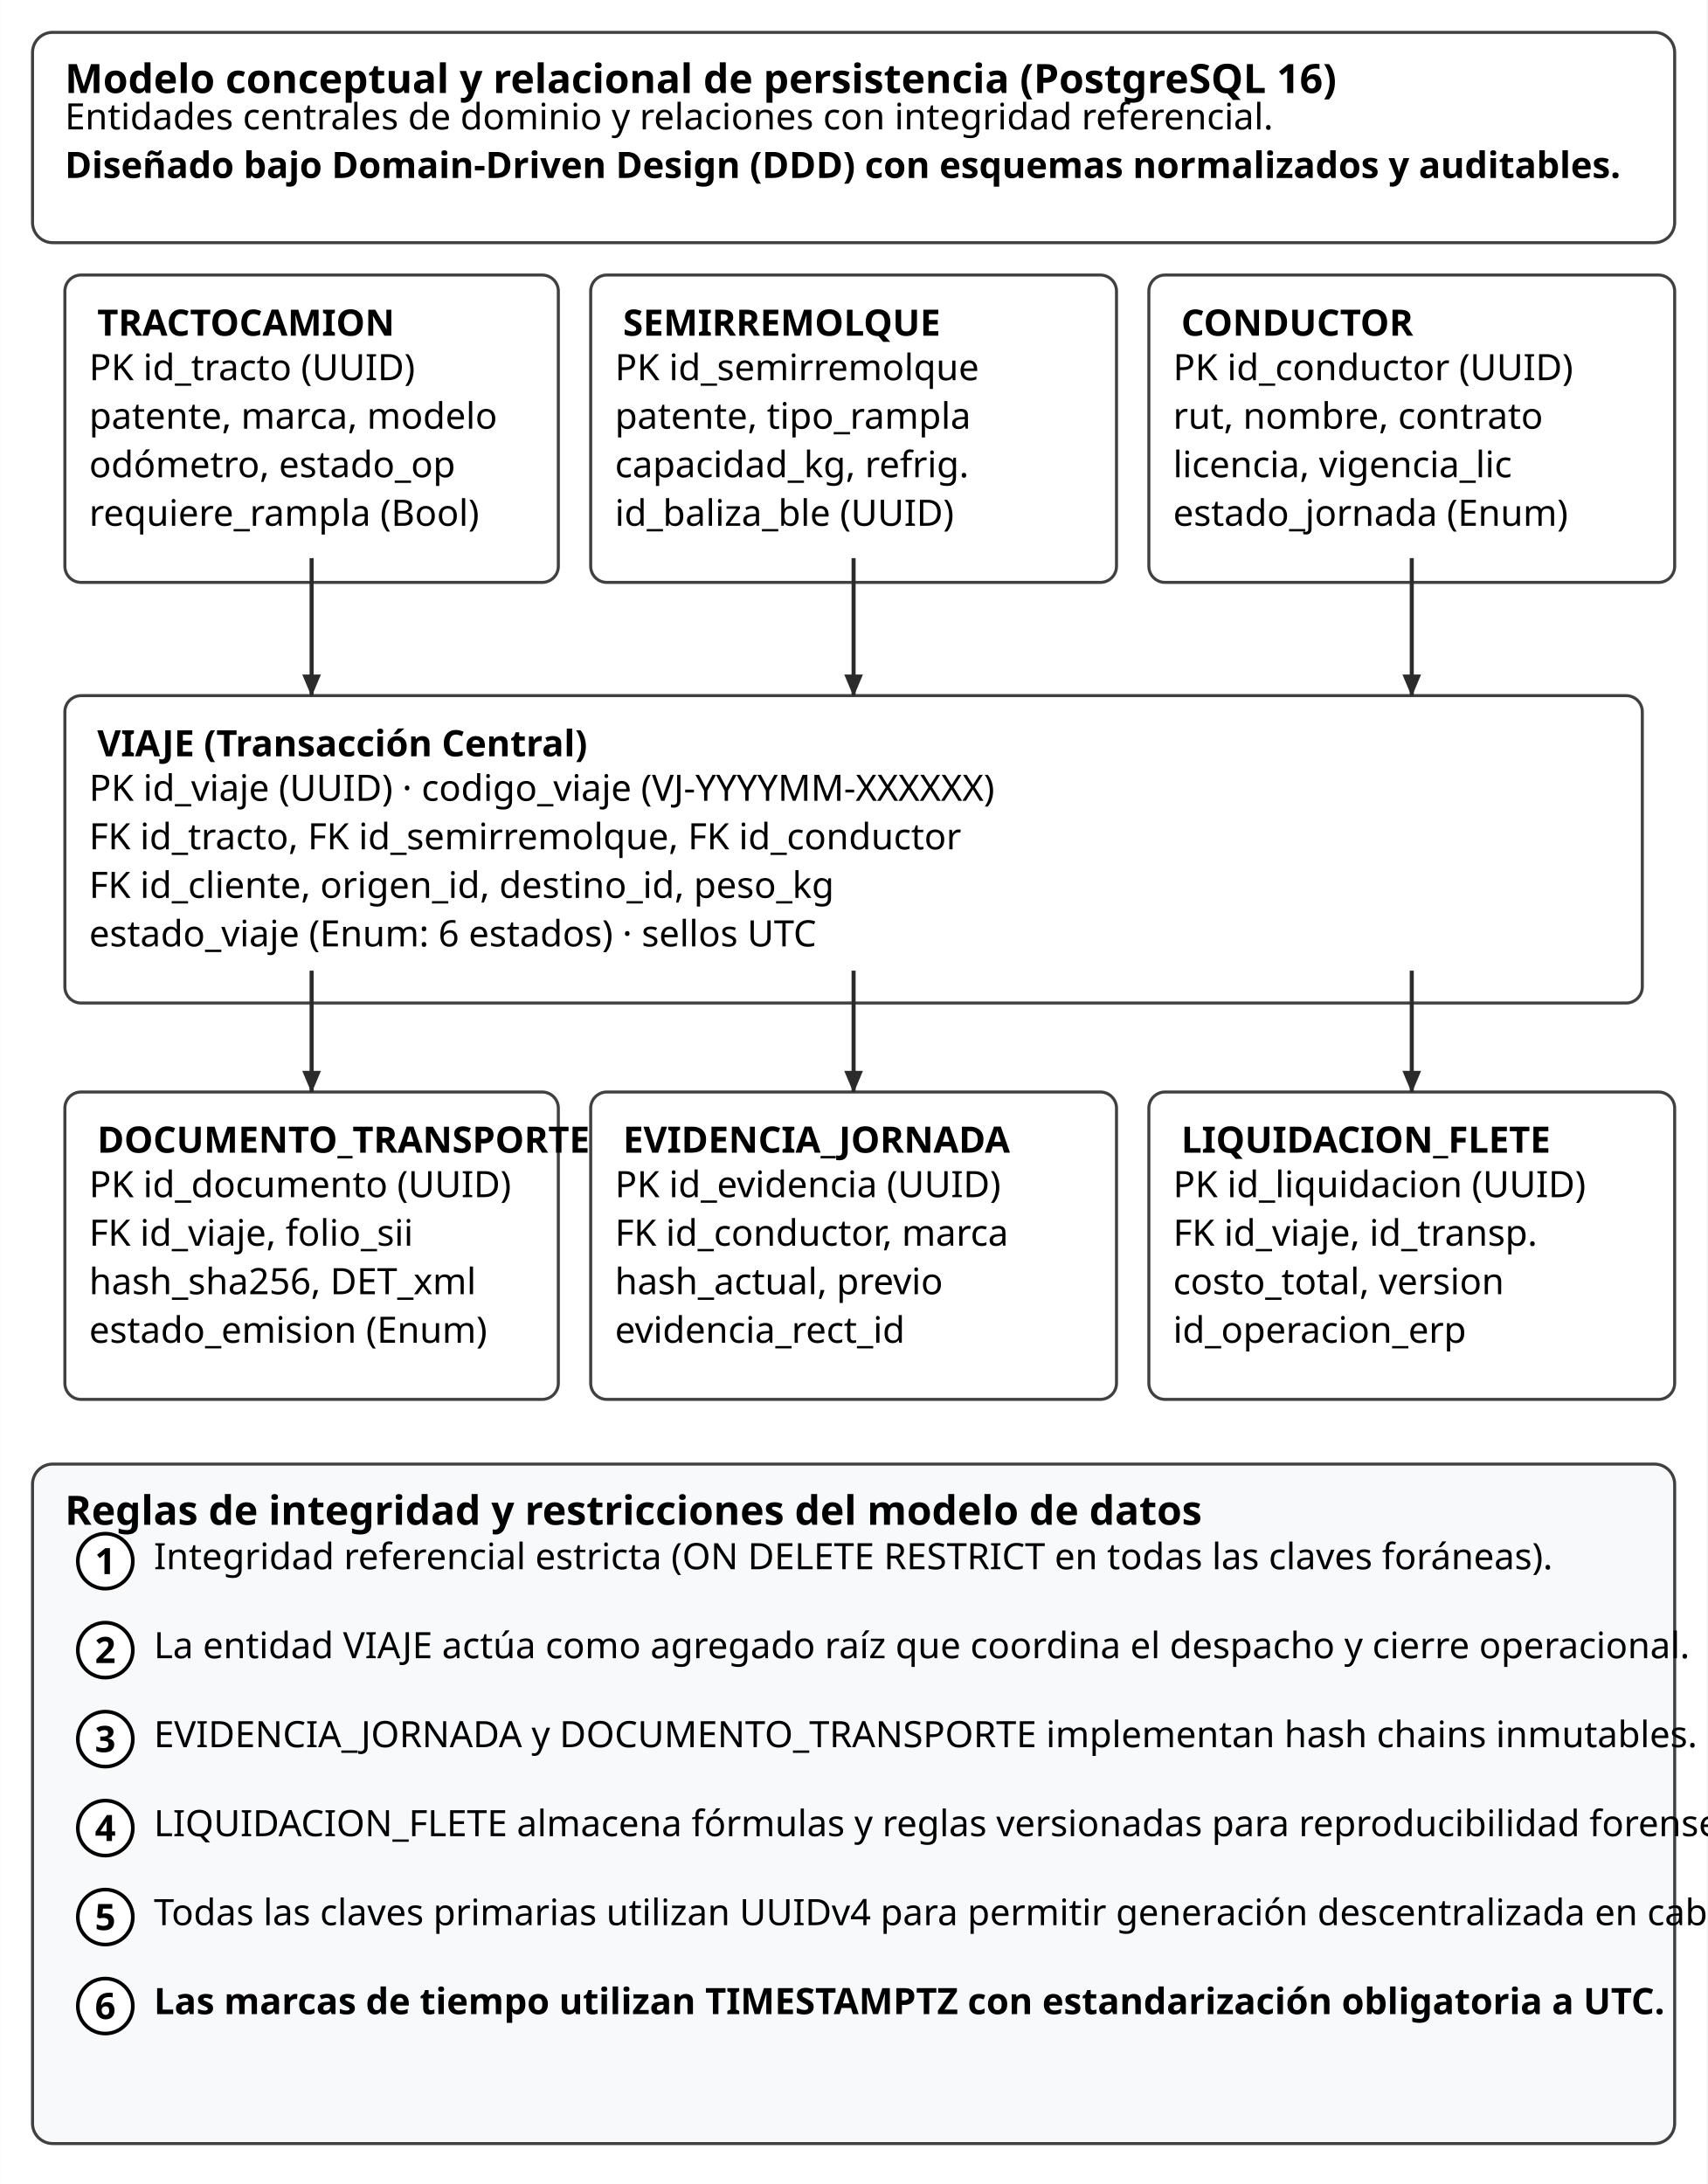
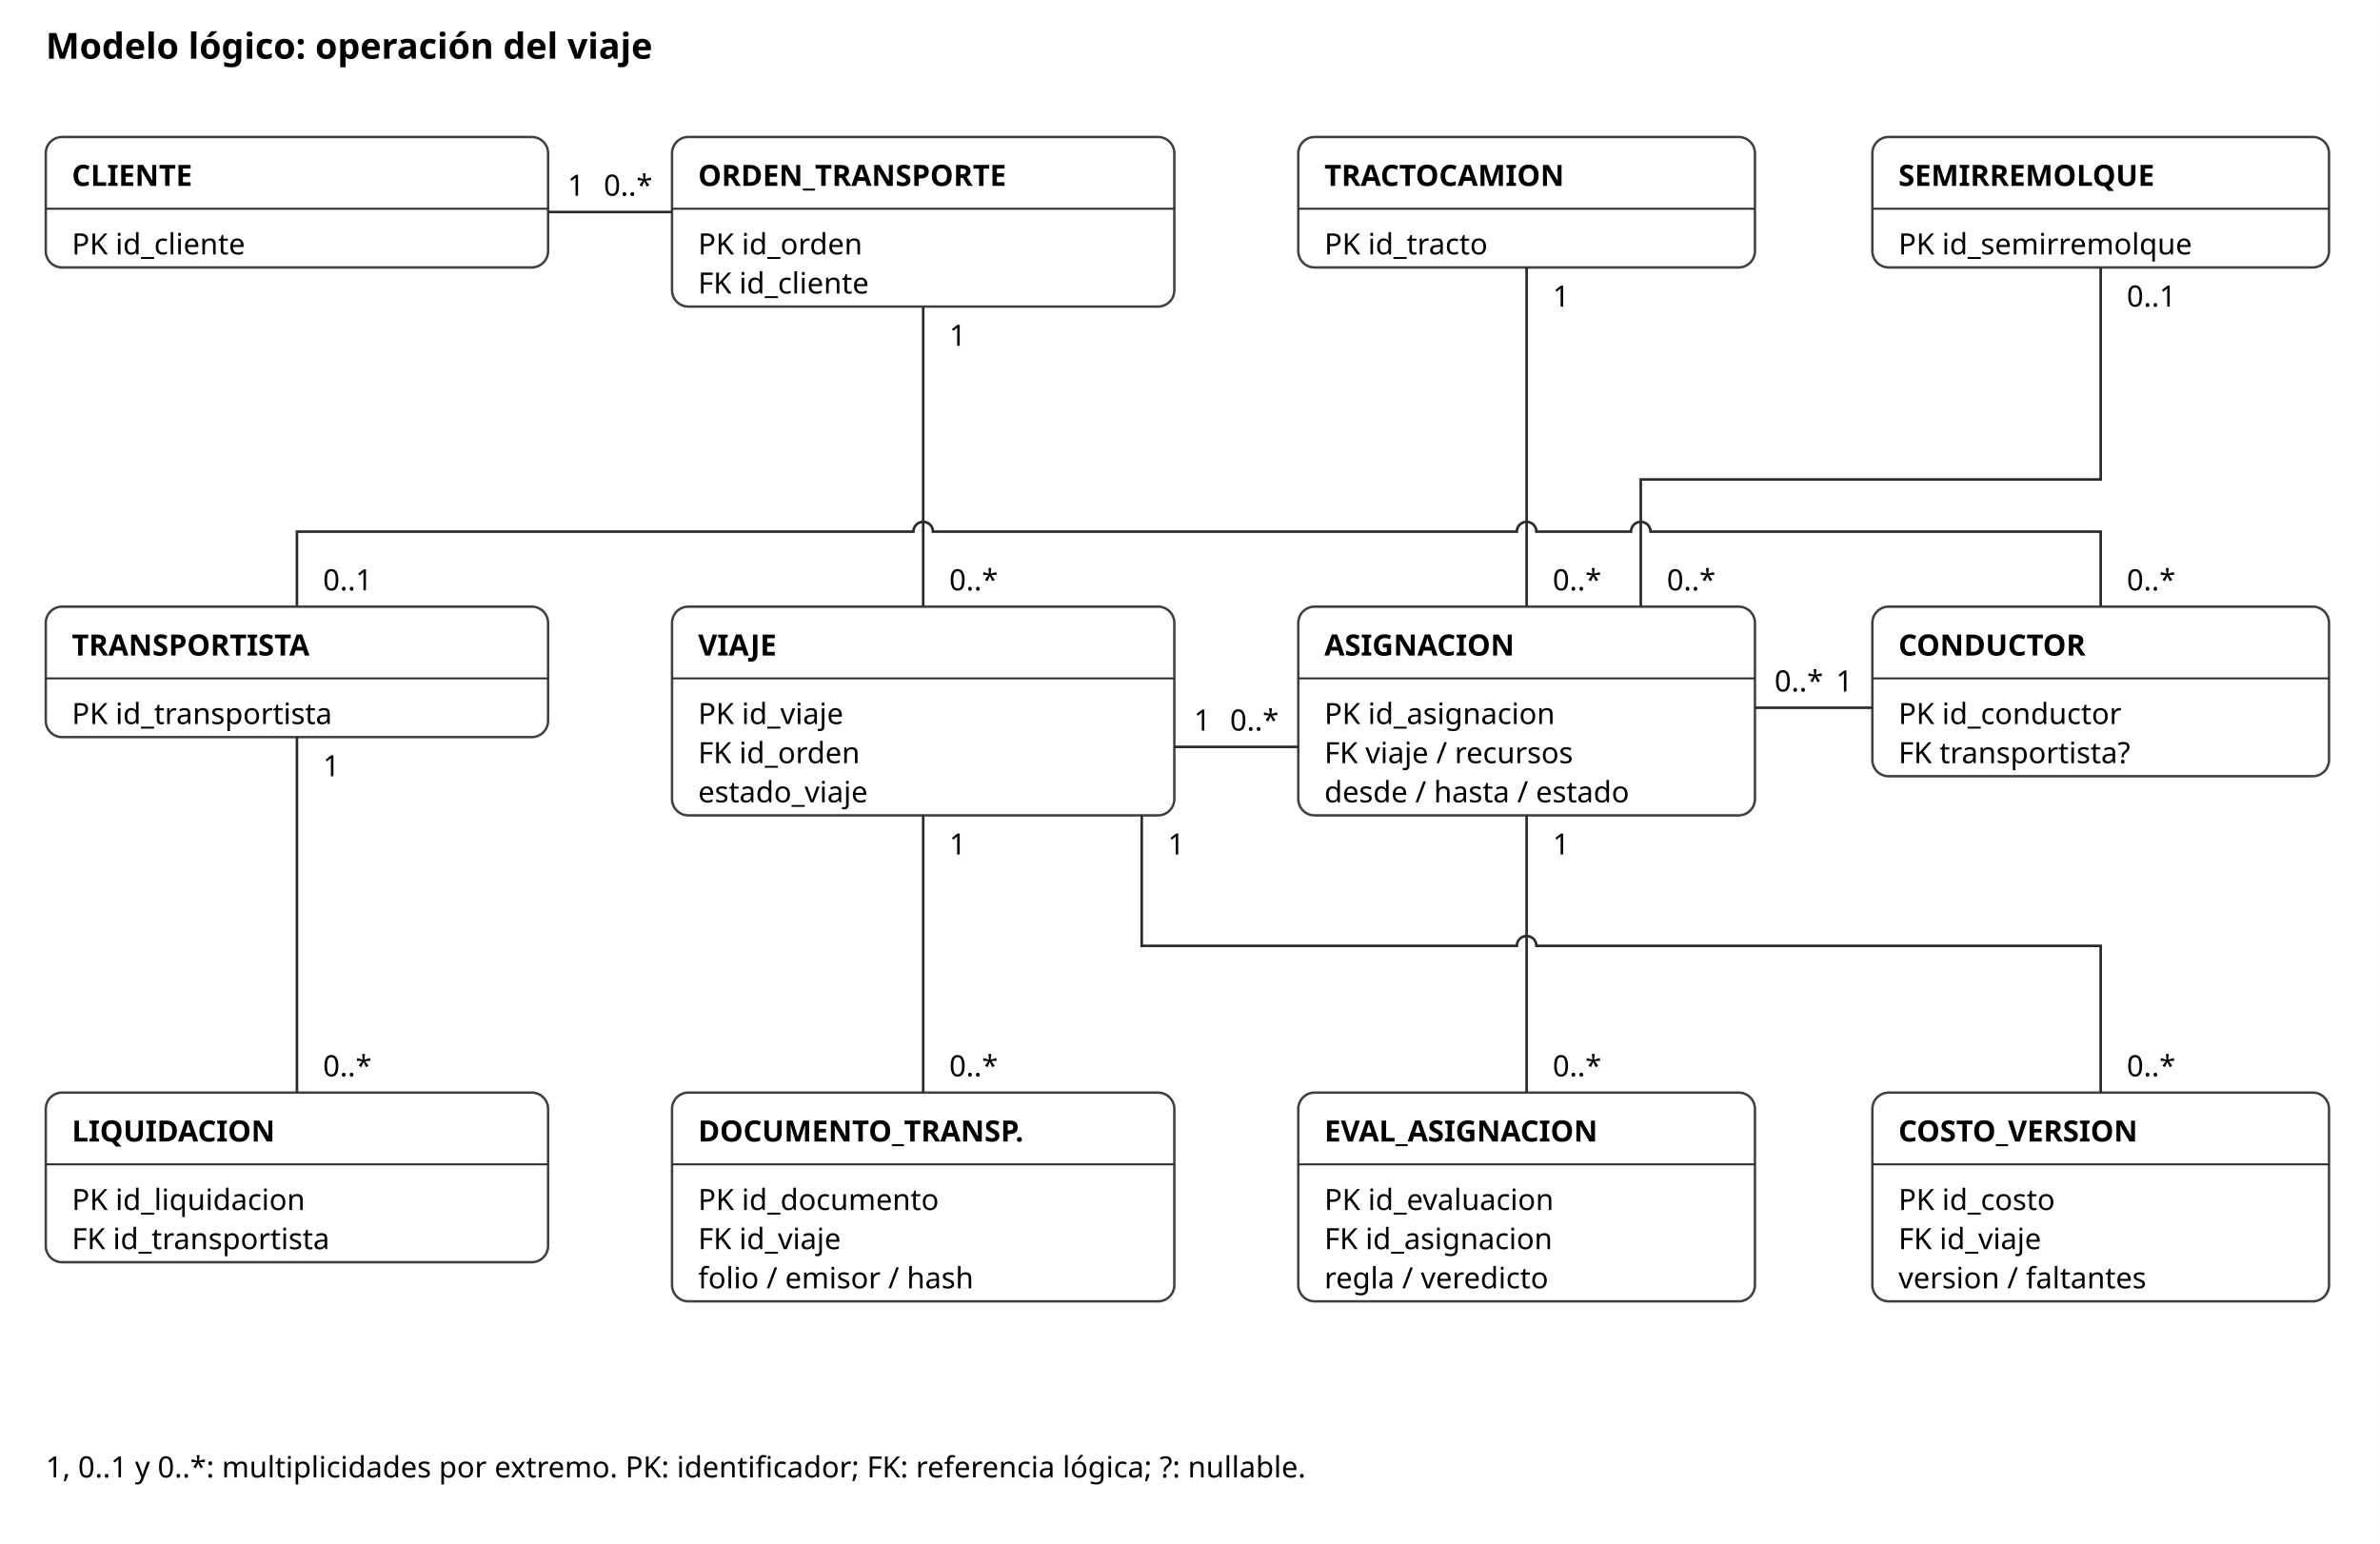
- <svg xmlns="http://www.w3.org/2000/svg" width="148.9mm" height="190.5mm" viewBox="0 0 422 540">
+ <svg xmlns="http://www.w3.org/2000/svg" width="257.4mm" height="167.0mm" viewBox="0 0 729.6 473.4">
  <defs>
    <marker id="fin-n" viewBox="0 0 10 10" refX="9.5" refY="5" markerWidth="5.5" markerHeight="5.5" markerUnits="userSpaceOnUse" orient="auto">
      <path d="M0,0.8 L10,5 L0,9.2 z" fill="#2B2B2B" />
    </marker>
    <marker id="ini-n" viewBox="0 0 10 10" refX="0.5" refY="5" markerWidth="5.5" markerHeight="5.5" markerUnits="userSpaceOnUse" orient="auto">
      <path d="M10,0.8 L0,5 L10,9.2 z" fill="#2B2B2B" />
    </marker>
    <marker id="fin-r" viewBox="0 0 10 10" refX="9.5" refY="5" markerWidth="5.5" markerHeight="5.5" markerUnits="userSpaceOnUse" orient="auto">
      <path d="M0,0.8 L10,5 L0,9.2 z" fill="#C0392B" />
    </marker>
    <marker id="ini-r" viewBox="0 0 10 10" refX="0.5" refY="5" markerWidth="5.5" markerHeight="5.5" markerUnits="userSpaceOnUse" orient="auto">
      <path d="M10,0.8 L0,5 L10,9.2 z" fill="#C0392B" />
    </marker>
  </defs>
-   <rect x="0" y="0" width="422" height="540" fill="#FFFFFF" />
+   <rect x="0" y="0" width="729.6" height="473.4" fill="#FFFFFF" />
  <g id="grupos">
-     <rect x="8.00" y="8.00" width="406.00" height="52.00" rx="5" fill="#FFFFFF" stroke="#404040" stroke-width="0.75" />
-     <rect x="16.00" y="68.00" width="122.00" height="76.00" rx="4" fill="#FFFFFF" stroke="#404040" stroke-width="0.75" />
-     <rect x="146.00" y="68.00" width="130.00" height="76.00" rx="4" fill="#FFFFFF" stroke="#404040" stroke-width="0.75" />
-     <rect x="284.00" y="68.00" width="130.00" height="76.00" rx="4" fill="#FFFFFF" stroke="#404040" stroke-width="0.75" />
-     <rect x="16.00" y="172.00" width="390.00" height="76.00" rx="4" fill="#FFFFFF" stroke="#404040" stroke-width="0.75" />
-     <rect x="16.00" y="270.00" width="122.00" height="76.00" rx="4" fill="#FFFFFF" stroke="#404040" stroke-width="0.75" />
-     <rect x="146.00" y="270.00" width="130.00" height="76.00" rx="4" fill="#FFFFFF" stroke="#404040" stroke-width="0.75" />
-     <rect x="284.00" y="270.00" width="130.00" height="76.00" rx="4" fill="#FFFFFF" stroke="#404040" stroke-width="0.75" />
-     <rect x="8.00" y="362.00" width="406.00" height="168.00" rx="5" fill="#F8F9FA" stroke="#404040" stroke-width="0.75" />
+     <rect x="14.00" y="42.00" width="154.00" height="40.00" rx="5" fill="#FFFFFF" stroke="#404040" stroke-width="0.75" />
+     <rect x="206.00" y="42.00" width="154.00" height="52.00" rx="5" fill="#FFFFFF" stroke="#404040" stroke-width="0.75" />
+     <rect x="398.00" y="42.00" width="140.00" height="40.00" rx="5" fill="#FFFFFF" stroke="#404040" stroke-width="0.75" />
+     <rect x="574.00" y="42.00" width="140.00" height="40.00" rx="5" fill="#FFFFFF" stroke="#404040" stroke-width="0.75" />
+     <rect x="14.00" y="186.00" width="154.00" height="40.00" rx="5" fill="#FFFFFF" stroke="#404040" stroke-width="0.75" />
+     <rect x="206.00" y="186.00" width="154.00" height="64.00" rx="5" fill="#FFFFFF" stroke="#404040" stroke-width="0.75" />
+     <rect x="398.00" y="186.00" width="140.00" height="64.00" rx="5" fill="#FFFFFF" stroke="#404040" stroke-width="0.75" />
+     <rect x="574.00" y="186.00" width="140.00" height="52.00" rx="5" fill="#FFFFFF" stroke="#404040" stroke-width="0.75" />
+     <rect x="14.00" y="335.00" width="154.00" height="52.00" rx="5" fill="#FFFFFF" stroke="#404040" stroke-width="0.75" />
+     <rect x="206.00" y="335.00" width="154.00" height="64.00" rx="5" fill="#FFFFFF" stroke="#404040" stroke-width="0.75" />
+     <rect x="398.00" y="335.00" width="140.00" height="64.00" rx="5" fill="#FFFFFF" stroke="#404040" stroke-width="0.75" />
+     <rect x="574.00" y="335.00" width="140.00" height="64.00" rx="5" fill="#FFFFFF" stroke="#404040" stroke-width="0.75" />
  </g>
  <g id="flechas">
-     <path d="M77.00,138.00 L77.00,172.00" fill="none" stroke="#2B2B2B" stroke-width="1.0" stroke-linejoin="miter" marker-end="url(#fin-n)" />
-     <path d="M211.00,138.00 L211.00,172.00" fill="none" stroke="#2B2B2B" stroke-width="1.0" stroke-linejoin="miter" marker-end="url(#fin-n)" />
-     <path d="M349.00,138.00 L349.00,172.00" fill="none" stroke="#2B2B2B" stroke-width="1.0" stroke-linejoin="miter" marker-end="url(#fin-n)" />
-     <path d="M77.00,240.00 L77.00,270.00" fill="none" stroke="#2B2B2B" stroke-width="1.0" stroke-linejoin="miter" marker-end="url(#fin-n)" />
-     <path d="M211.00,240.00 L211.00,270.00" fill="none" stroke="#2B2B2B" stroke-width="1.0" stroke-linejoin="miter" marker-end="url(#fin-n)" />
-     <path d="M349.00,240.00 L349.00,270.00" fill="none" stroke="#2B2B2B" stroke-width="1.0" stroke-linejoin="miter" marker-end="url(#fin-n)" />
+     <path d="M14.00,64.00 L168.00,64.00" fill="none" stroke="#2B2B2B" stroke-width="0.6" stroke-linejoin="miter" />
+     <path d="M206.00,64.00 L360.00,64.00" fill="none" stroke="#2B2B2B" stroke-width="0.6" stroke-linejoin="miter" />
+     <path d="M398.00,64.00 L538.00,64.00" fill="none" stroke="#2B2B2B" stroke-width="0.6" stroke-linejoin="miter" />
+     <path d="M574.00,64.00 L714.00,64.00" fill="none" stroke="#2B2B2B" stroke-width="0.6" stroke-linejoin="miter" />
+     <path d="M14.00,208.00 L168.00,208.00" fill="none" stroke="#2B2B2B" stroke-width="0.6" stroke-linejoin="miter" />
+     <path d="M206.00,208.00 L360.00,208.00" fill="none" stroke="#2B2B2B" stroke-width="0.6" stroke-linejoin="miter" />
+     <path d="M398.00,208.00 L538.00,208.00" fill="none" stroke="#2B2B2B" stroke-width="0.6" stroke-linejoin="miter" />
+     <path d="M574.00,208.00 L714.00,208.00" fill="none" stroke="#2B2B2B" stroke-width="0.6" stroke-linejoin="miter" />
+     <path d="M14.00,357.00 L168.00,357.00" fill="none" stroke="#2B2B2B" stroke-width="0.6" stroke-linejoin="miter" />
+     <path d="M206.00,357.00 L360.00,357.00" fill="none" stroke="#2B2B2B" stroke-width="0.6" stroke-linejoin="miter" />
+     <path d="M398.00,357.00 L538.00,357.00" fill="none" stroke="#2B2B2B" stroke-width="0.6" stroke-linejoin="miter" />
+     <path d="M574.00,357.00 L714.00,357.00" fill="none" stroke="#2B2B2B" stroke-width="0.6" stroke-linejoin="miter" />
+     <path d="M168.00,65.00 L206.00,65.00" fill="none" stroke="#2B2B2B" stroke-width="0.8" stroke-linejoin="miter" />
+     <path d="M283.00,94.00 L283.00,186.00" fill="none" stroke="#2B2B2B" stroke-width="0.8" stroke-linejoin="miter" />
+     <path d="M468.00,82.00 L468.00,186.00" fill="none" stroke="#2B2B2B" stroke-width="0.8" stroke-linejoin="miter" />
+     <path d="M644.00,82.00 L644.00,147.00 L503.00,147.00 L503.00,186.00" fill="none" stroke="#2B2B2B" stroke-width="0.8" stroke-linejoin="miter" />
+     <path d="M360.00,229.00 L398.00,229.00" fill="none" stroke="#2B2B2B" stroke-width="0.8" stroke-linejoin="miter" />
+     <path d="M574.00,217.00 L538.00,217.00" fill="none" stroke="#2B2B2B" stroke-width="0.8" stroke-linejoin="miter" />
+     <path d="M91.00,226.00 L91.00,335.00" fill="none" stroke="#2B2B2B" stroke-width="0.8" stroke-linejoin="miter" />
+     <path d="M283.00,250.00 L283.00,335.00" fill="none" stroke="#2B2B2B" stroke-width="0.8" stroke-linejoin="miter" />
+     <path d="M468.00,250.00 L468.00,335.00" fill="none" stroke="#2B2B2B" stroke-width="0.8" stroke-linejoin="miter" />
+     <path d="M350.00,250.00 L350.00,290.00 L465.00,290.00 A3.0,3.0 0 0 1 471.00,290.00 L644.00,290.00 L644.00,335.00" fill="none" stroke="#2B2B2B" stroke-width="0.8" stroke-linejoin="miter" />
+     <path d="M91.00,186.00 L91.00,163.00 L280.00,163.00 A3.0,3.0 0 0 1 286.00,163.00 L465.00,163.00 A3.0,3.0 0 0 1 471.00,163.00 L500.00,163.00 A3.0,3.0 0 0 1 506.00,163.00 L644.00,163.00 L644.00,186.00" fill="none" stroke="#2B2B2B" stroke-width="0.8" stroke-linejoin="miter" />
  </g>
  <g id="iconos">
-     <circle cx="26.00" cy="386.00" r="6.8" fill="#FFFFFF" stroke="#000000" stroke-width="0.9" />
-     <text x="26.00" y="389.20" font-size="9" font-family="IBM Plex Sans" font-weight="600" text-anchor="middle" fill="#000000">1</text>
-     <circle cx="26.00" cy="408.00" r="6.8" fill="#FFFFFF" stroke="#000000" stroke-width="0.9" />
-     <text x="26.00" y="411.20" font-size="9" font-family="IBM Plex Sans" font-weight="600" text-anchor="middle" fill="#000000">2</text>
-     <circle cx="26.00" cy="430.00" r="6.8" fill="#FFFFFF" stroke="#000000" stroke-width="0.9" />
-     <text x="26.00" y="433.20" font-size="9" font-family="IBM Plex Sans" font-weight="600" text-anchor="middle" fill="#000000">3</text>
-     <circle cx="26.00" cy="452.00" r="6.8" fill="#FFFFFF" stroke="#000000" stroke-width="0.9" />
-     <text x="26.00" y="455.20" font-size="9" font-family="IBM Plex Sans" font-weight="600" text-anchor="middle" fill="#000000">4</text>
-     <circle cx="26.00" cy="474.00" r="6.8" fill="#FFFFFF" stroke="#000000" stroke-width="0.9" />
-     <text x="26.00" y="477.20" font-size="9" font-family="IBM Plex Sans" font-weight="600" text-anchor="middle" fill="#000000">5</text>
-     <circle cx="26.00" cy="496.00" r="6.8" fill="#FFFFFF" stroke="#000000" stroke-width="0.9" />
-     <text x="26.00" y="499.20" font-size="9" font-family="IBM Plex Sans" font-weight="600" text-anchor="middle" fill="#000000">6</text>
+     <rect x="172.40" y="52.80" width="8.60" height="9.90" fill="#FFFFFF" />
+     <rect x="184.05" y="52.80" width="17.55" height="9.90" fill="#FFFFFF" />
+     <rect x="289.40" y="98.80" width="8.60" height="9.90" fill="#FFFFFF" />
+     <rect x="289.40" y="173.80" width="17.55" height="9.90" fill="#FFFFFF" />
+     <rect x="474.40" y="86.80" width="8.60" height="9.90" fill="#FFFFFF" />
+     <rect x="474.40" y="173.80" width="17.55" height="9.90" fill="#FFFFFF" />
+     <rect x="650.40" y="86.80" width="18.90" height="9.90" fill="#FFFFFF" />
+     <rect x="509.40" y="173.80" width="17.55" height="9.90" fill="#FFFFFF" />
+     <rect x="364.40" y="216.80" width="8.60" height="9.90" fill="#FFFFFF" />
+     <rect x="376.05" y="216.80" width="17.55" height="9.90" fill="#FFFFFF" />
+     <rect x="561.00" y="204.80" width="8.60" height="9.90" fill="#FFFFFF" />
+     <rect x="542.40" y="204.80" width="17.55" height="9.90" fill="#FFFFFF" />
+     <rect x="97.40" y="230.80" width="8.60" height="9.90" fill="#FFFFFF" />
+     <rect x="97.40" y="322.80" width="17.55" height="9.90" fill="#FFFFFF" />
+     <rect x="289.40" y="254.80" width="8.60" height="9.90" fill="#FFFFFF" />
+     <rect x="289.40" y="322.80" width="17.55" height="9.90" fill="#FFFFFF" />
+     <rect x="474.40" y="254.80" width="8.60" height="9.90" fill="#FFFFFF" />
+     <rect x="474.40" y="322.80" width="17.55" height="9.90" fill="#FFFFFF" />
+     <rect x="356.40" y="254.80" width="8.60" height="9.90" fill="#FFFFFF" />
+     <rect x="650.40" y="322.80" width="17.55" height="9.90" fill="#FFFFFF" />
+     <rect x="97.40" y="173.80" width="18.90" height="9.90" fill="#FFFFFF" />
+     <rect x="650.40" y="173.80" width="17.55" height="9.90" fill="#FFFFFF" />
  </g>
  <g id="textos">
-     <text x="16.00" y="23.00" font-size="10" font-family="IBM Plex Sans" font-weight="600" text-anchor="start" fill="#000000">Modelo conceptual y relacional de persistencia (PostgreSQL 16)</text>
-     <text x="16.00" y="32.00" font-size="9" font-family="IBM Plex Sans" text-anchor="start" fill="#000000">Entidades centrales de dominio y relaciones con integridad referencial.</text>
-     <text x="16.00" y="44.00" font-size="9" font-family="IBM Plex Sans" font-weight="600" text-anchor="start" fill="#000000">Diseñado bajo Domain-Driven Design (DDD) con esquemas normalizados y auditables.</text>
-     <text x="24.00" y="83.00" font-size="9" font-family="IBM Plex Sans" font-weight="600" text-anchor="start" fill="#000000">TRACTOCAMION</text>
-     <text x="22.00" y="94.00" font-size="9" font-family="IBM Plex Sans" text-anchor="start" fill="#000000">PK id_tracto (UUID)</text>
-     <text x="22.00" y="106.00" font-size="9" font-family="IBM Plex Sans" text-anchor="start" fill="#000000">patente, marca, modelo</text>
-     <text x="22.00" y="118.00" font-size="9" font-family="IBM Plex Sans" text-anchor="start" fill="#000000">odómetro, estado_op</text>
-     <text x="22.00" y="130.00" font-size="9" font-family="IBM Plex Sans" text-anchor="start" fill="#000000">requiere_rampla (Bool)</text>
-     <text x="154.00" y="83.00" font-size="9" font-family="IBM Plex Sans" font-weight="600" text-anchor="start" fill="#000000">SEMIRREMOLQUE</text>
-     <text x="152.00" y="94.00" font-size="9" font-family="IBM Plex Sans" text-anchor="start" fill="#000000">PK id_semirremolque</text>
-     <text x="152.00" y="106.00" font-size="9" font-family="IBM Plex Sans" text-anchor="start" fill="#000000">patente, tipo_rampla</text>
-     <text x="152.00" y="118.00" font-size="9" font-family="IBM Plex Sans" text-anchor="start" fill="#000000">capacidad_kg, refrig.</text>
-     <text x="152.00" y="130.00" font-size="9" font-family="IBM Plex Sans" text-anchor="start" fill="#000000">id_baliza_ble (UUID)</text>
-     <text x="292.00" y="83.00" font-size="9" font-family="IBM Plex Sans" font-weight="600" text-anchor="start" fill="#000000">CONDUCTOR</text>
-     <text x="290.00" y="94.00" font-size="9" font-family="IBM Plex Sans" text-anchor="start" fill="#000000">PK id_conductor (UUID)</text>
-     <text x="290.00" y="106.00" font-size="9" font-family="IBM Plex Sans" text-anchor="start" fill="#000000">rut, nombre, contrato</text>
-     <text x="290.00" y="118.00" font-size="9" font-family="IBM Plex Sans" text-anchor="start" fill="#000000">licencia, vigencia_lic</text>
-     <text x="290.00" y="130.00" font-size="9" font-family="IBM Plex Sans" text-anchor="start" fill="#000000">estado_jornada (Enum)</text>
-     <text x="24.00" y="187.00" font-size="9" font-family="IBM Plex Sans" font-weight="600" text-anchor="start" fill="#000000">VIAJE (Transacción Central)</text>
-     <text x="22.00" y="198.00" font-size="9" font-family="IBM Plex Sans" text-anchor="start" fill="#000000">PK id_viaje (UUID) · codigo_viaje (VJ-YYYYMM-XXXXXX)</text>
-     <text x="22.00" y="210.00" font-size="9" font-family="IBM Plex Sans" text-anchor="start" fill="#000000">FK id_tracto, FK id_semirremolque, FK id_conductor</text>
-     <text x="22.00" y="222.00" font-size="9" font-family="IBM Plex Sans" text-anchor="start" fill="#000000">FK id_cliente, origen_id, destino_id, peso_kg</text>
-     <text x="22.00" y="234.00" font-size="9" font-family="IBM Plex Sans" text-anchor="start" fill="#000000">estado_viaje (Enum: 6 estados) · sellos UTC</text>
-     <text x="24.00" y="285.00" font-size="9" font-family="IBM Plex Sans" font-weight="600" text-anchor="start" fill="#000000">DOCUMENTO_TRANSPORTE</text>
-     <text x="22.00" y="296.00" font-size="9" font-family="IBM Plex Sans" text-anchor="start" fill="#000000">PK id_documento (UUID)</text>
-     <text x="22.00" y="308.00" font-size="9" font-family="IBM Plex Sans" text-anchor="start" fill="#000000">FK id_viaje, folio_sii</text>
-     <text x="22.00" y="320.00" font-size="9" font-family="IBM Plex Sans" text-anchor="start" fill="#000000">hash_sha256, DET_xml</text>
-     <text x="22.00" y="332.00" font-size="9" font-family="IBM Plex Sans" text-anchor="start" fill="#000000">estado_emision (Enum)</text>
-     <text x="154.00" y="285.00" font-size="9" font-family="IBM Plex Sans" font-weight="600" text-anchor="start" fill="#000000">EVIDENCIA_JORNADA</text>
-     <text x="152.00" y="296.00" font-size="9" font-family="IBM Plex Sans" text-anchor="start" fill="#000000">PK id_evidencia (UUID)</text>
-     <text x="152.00" y="308.00" font-size="9" font-family="IBM Plex Sans" text-anchor="start" fill="#000000">FK id_conductor, marca</text>
-     <text x="152.00" y="320.00" font-size="9" font-family="IBM Plex Sans" text-anchor="start" fill="#000000">hash_actual, previo</text>
-     <text x="152.00" y="332.00" font-size="9" font-family="IBM Plex Sans" text-anchor="start" fill="#000000">evidencia_rect_id</text>
-     <text x="292.00" y="285.00" font-size="9" font-family="IBM Plex Sans" font-weight="600" text-anchor="start" fill="#000000">LIQUIDACION_FLETE</text>
-     <text x="290.00" y="296.00" font-size="9" font-family="IBM Plex Sans" text-anchor="start" fill="#000000">PK id_liquidacion (UUID)</text>
-     <text x="290.00" y="308.00" font-size="9" font-family="IBM Plex Sans" text-anchor="start" fill="#000000">FK id_viaje, id_transp.</text>
-     <text x="290.00" y="320.00" font-size="9" font-family="IBM Plex Sans" text-anchor="start" fill="#000000">costo_total, version</text>
-     <text x="290.00" y="332.00" font-size="9" font-family="IBM Plex Sans" text-anchor="start" fill="#000000">id_operacion_erp</text>
-     <text x="16.00" y="377.00" font-size="10" font-family="IBM Plex Sans" font-weight="600" text-anchor="start" fill="#000000">Reglas de integridad y restricciones del modelo de datos</text>
-     <text x="38.00" y="388.00" font-size="9" font-family="IBM Plex Sans" text-anchor="start" fill="#000000">Integridad referencial estricta (ON DELETE RESTRICT en todas las claves foráneas).</text>
-     <text x="38.00" y="410.00" font-size="9" font-family="IBM Plex Sans" text-anchor="start" fill="#000000">La entidad VIAJE actúa como agregado raíz que coordina el despacho y cierre operacional.</text>
-     <text x="38.00" y="432.00" font-size="9" font-family="IBM Plex Sans" text-anchor="start" fill="#000000">EVIDENCIA_JORNADA y DOCUMENTO_TRANSPORTE implementan hash chains inmutables.</text>
-     <text x="38.00" y="454.00" font-size="9" font-family="IBM Plex Sans" text-anchor="start" fill="#000000">LIQUIDACION_FLETE almacena fórmulas y reglas versionadas para reproducibilidad forense.</text>
-     <text x="38.00" y="476.00" font-size="9" font-family="IBM Plex Sans" text-anchor="start" fill="#000000">Todas las claves primarias utilizan UUIDv4 para permitir generación descentralizada en cabina.</text>
-     <text x="38.00" y="498.00" font-size="9" font-family="IBM Plex Sans" font-weight="600" text-anchor="start" fill="#000000">Las marcas de tiempo utilizan TIMESTAMPTZ con estandarización obligatoria a UTC.</text>
+     <text x="14.00" y="18.00" font-size="11" font-family="IBM Plex Sans" font-weight="600" text-anchor="start" fill="#000000">Modelo lógico: operación del viaje</text>
+     <text x="22.00" y="57.00" font-size="9" font-family="IBM Plex Sans" font-weight="600" text-anchor="start" fill="#000000">CLIENTE</text>
+     <text x="22.00" y="78.00" font-size="9" font-family="IBM Plex Sans" text-anchor="start" fill="#000000">PK id_cliente</text>
+     <text x="214.00" y="57.00" font-size="9" font-family="IBM Plex Sans" font-weight="600" text-anchor="start" fill="#000000">ORDEN_TRANSPORTE</text>
+     <text x="214.00" y="78.00" font-size="9" font-family="IBM Plex Sans" text-anchor="start" fill="#000000">PK id_orden</text>
+     <text x="214.00" y="90.00" font-size="9" font-family="IBM Plex Sans" text-anchor="start" fill="#000000">FK id_cliente</text>
+     <text x="406.00" y="57.00" font-size="9" font-family="IBM Plex Sans" font-weight="600" text-anchor="start" fill="#000000">TRACTOCAMION</text>
+     <text x="406.00" y="78.00" font-size="9" font-family="IBM Plex Sans" text-anchor="start" fill="#000000">PK id_tracto</text>
+     <text x="582.00" y="57.00" font-size="9" font-family="IBM Plex Sans" font-weight="600" text-anchor="start" fill="#000000">SEMIRREMOLQUE</text>
+     <text x="582.00" y="78.00" font-size="9" font-family="IBM Plex Sans" text-anchor="start" fill="#000000">PK id_semirremolque</text>
+     <text x="22.00" y="201.00" font-size="9" font-family="IBM Plex Sans" font-weight="600" text-anchor="start" fill="#000000">TRANSPORTISTA</text>
+     <text x="22.00" y="222.00" font-size="9" font-family="IBM Plex Sans" text-anchor="start" fill="#000000">PK id_transportista</text>
+     <text x="214.00" y="201.00" font-size="9" font-family="IBM Plex Sans" font-weight="600" text-anchor="start" fill="#000000">VIAJE</text>
+     <text x="214.00" y="222.00" font-size="9" font-family="IBM Plex Sans" text-anchor="start" fill="#000000">PK id_viaje</text>
+     <text x="214.00" y="234.00" font-size="9" font-family="IBM Plex Sans" text-anchor="start" fill="#000000">FK id_orden</text>
+     <text x="214.00" y="246.00" font-size="9" font-family="IBM Plex Sans" text-anchor="start" fill="#000000">estado_viaje</text>
+     <text x="406.00" y="201.00" font-size="9" font-family="IBM Plex Sans" font-weight="600" text-anchor="start" fill="#000000">ASIGNACION</text>
+     <text x="406.00" y="222.00" font-size="9" font-family="IBM Plex Sans" text-anchor="start" fill="#000000">PK id_asignacion</text>
+     <text x="406.00" y="234.00" font-size="9" font-family="IBM Plex Sans" text-anchor="start" fill="#000000">FK viaje / recursos</text>
+     <text x="406.00" y="246.00" font-size="9" font-family="IBM Plex Sans" text-anchor="start" fill="#000000">desde / hasta / estado</text>
+     <text x="582.00" y="201.00" font-size="9" font-family="IBM Plex Sans" font-weight="600" text-anchor="start" fill="#000000">CONDUCTOR</text>
+     <text x="582.00" y="222.00" font-size="9" font-family="IBM Plex Sans" text-anchor="start" fill="#000000">PK id_conductor</text>
+     <text x="582.00" y="234.00" font-size="9" font-family="IBM Plex Sans" text-anchor="start" fill="#000000">FK transportista?</text>
+     <text x="22.00" y="350.00" font-size="9" font-family="IBM Plex Sans" font-weight="600" text-anchor="start" fill="#000000">LIQUIDACION</text>
+     <text x="22.00" y="371.00" font-size="9" font-family="IBM Plex Sans" text-anchor="start" fill="#000000">PK id_liquidacion</text>
+     <text x="22.00" y="383.00" font-size="9" font-family="IBM Plex Sans" text-anchor="start" fill="#000000">FK id_transportista</text>
+     <text x="214.00" y="350.00" font-size="9" font-family="IBM Plex Sans" font-weight="600" text-anchor="start" fill="#000000">DOCUMENTO_TRANSP.</text>
+     <text x="214.00" y="371.00" font-size="9" font-family="IBM Plex Sans" text-anchor="start" fill="#000000">PK id_documento</text>
+     <text x="214.00" y="383.00" font-size="9" font-family="IBM Plex Sans" text-anchor="start" fill="#000000">FK id_viaje</text>
+     <text x="214.00" y="395.00" font-size="9" font-family="IBM Plex Sans" text-anchor="start" fill="#000000">folio / emisor / hash</text>
+     <text x="406.00" y="350.00" font-size="9" font-family="IBM Plex Sans" font-weight="600" text-anchor="start" fill="#000000">EVAL_ASIGNACION</text>
+     <text x="406.00" y="371.00" font-size="9" font-family="IBM Plex Sans" text-anchor="start" fill="#000000">PK id_evaluacion</text>
+     <text x="406.00" y="383.00" font-size="9" font-family="IBM Plex Sans" text-anchor="start" fill="#000000">FK id_asignacion</text>
+     <text x="406.00" y="395.00" font-size="9" font-family="IBM Plex Sans" text-anchor="start" fill="#000000">regla / veredicto</text>
+     <text x="582.00" y="350.00" font-size="9" font-family="IBM Plex Sans" font-weight="600" text-anchor="start" fill="#000000">COSTO_VERSION</text>
+     <text x="582.00" y="371.00" font-size="9" font-family="IBM Plex Sans" text-anchor="start" fill="#000000">PK id_costo</text>
+     <text x="582.00" y="383.00" font-size="9" font-family="IBM Plex Sans" text-anchor="start" fill="#000000">FK id_viaje</text>
+     <text x="582.00" y="395.00" font-size="9" font-family="IBM Plex Sans" text-anchor="start" fill="#000000">version / faltantes</text>
+     <text x="174.00" y="60.00" font-size="9" font-family="IBM Plex Sans" text-anchor="start" fill="#000000">1</text>
+     <text x="200.00" y="60.00" font-size="9" font-family="IBM Plex Sans" text-anchor="end" fill="#000000">0..*</text>
+     <text x="291.00" y="106.00" font-size="9" font-family="IBM Plex Sans" text-anchor="start" fill="#000000">1</text>
+     <text x="291.00" y="181.00" font-size="9" font-family="IBM Plex Sans" text-anchor="start" fill="#000000">0..*</text>
+     <text x="476.00" y="94.00" font-size="9" font-family="IBM Plex Sans" text-anchor="start" fill="#000000">1</text>
+     <text x="476.00" y="181.00" font-size="9" font-family="IBM Plex Sans" text-anchor="start" fill="#000000">0..*</text>
+     <text x="652.00" y="94.00" font-size="9" font-family="IBM Plex Sans" text-anchor="start" fill="#000000">0..1</text>
+     <text x="511.00" y="181.00" font-size="9" font-family="IBM Plex Sans" text-anchor="start" fill="#000000">0..*</text>
+     <text x="366.00" y="224.00" font-size="9" font-family="IBM Plex Sans" text-anchor="start" fill="#000000">1</text>
+     <text x="392.00" y="224.00" font-size="9" font-family="IBM Plex Sans" text-anchor="end" fill="#000000">0..*</text>
+     <text x="568.00" y="212.00" font-size="9" font-family="IBM Plex Sans" text-anchor="end" fill="#000000">1</text>
+     <text x="544.00" y="212.00" font-size="9" font-family="IBM Plex Sans" text-anchor="start" fill="#000000">0..*</text>
+     <text x="99.00" y="238.00" font-size="9" font-family="IBM Plex Sans" text-anchor="start" fill="#000000">1</text>
+     <text x="99.00" y="330.00" font-size="9" font-family="IBM Plex Sans" text-anchor="start" fill="#000000">0..*</text>
+     <text x="291.00" y="262.00" font-size="9" font-family="IBM Plex Sans" text-anchor="start" fill="#000000">1</text>
+     <text x="291.00" y="330.00" font-size="9" font-family="IBM Plex Sans" text-anchor="start" fill="#000000">0..*</text>
+     <text x="476.00" y="262.00" font-size="9" font-family="IBM Plex Sans" text-anchor="start" fill="#000000">1</text>
+     <text x="476.00" y="330.00" font-size="9" font-family="IBM Plex Sans" text-anchor="start" fill="#000000">0..*</text>
+     <text x="358.00" y="262.00" font-size="9" font-family="IBM Plex Sans" text-anchor="start" fill="#000000">1</text>
+     <text x="652.00" y="330.00" font-size="9" font-family="IBM Plex Sans" text-anchor="start" fill="#000000">0..*</text>
+     <text x="99.00" y="181.00" font-size="9" font-family="IBM Plex Sans" text-anchor="start" fill="#000000">0..1</text>
+     <text x="652.00" y="181.00" font-size="9" font-family="IBM Plex Sans" text-anchor="start" fill="#000000">0..*</text>
+     <text x="14.00" y="453.00" font-size="9" font-family="IBM Plex Sans" text-anchor="start" fill="#000000">1, 0..1 y 0..*: multiplicidades por extremo. PK: identificador; FK: referencia lógica; ?: nullable.</text>
  </g>
</svg>
